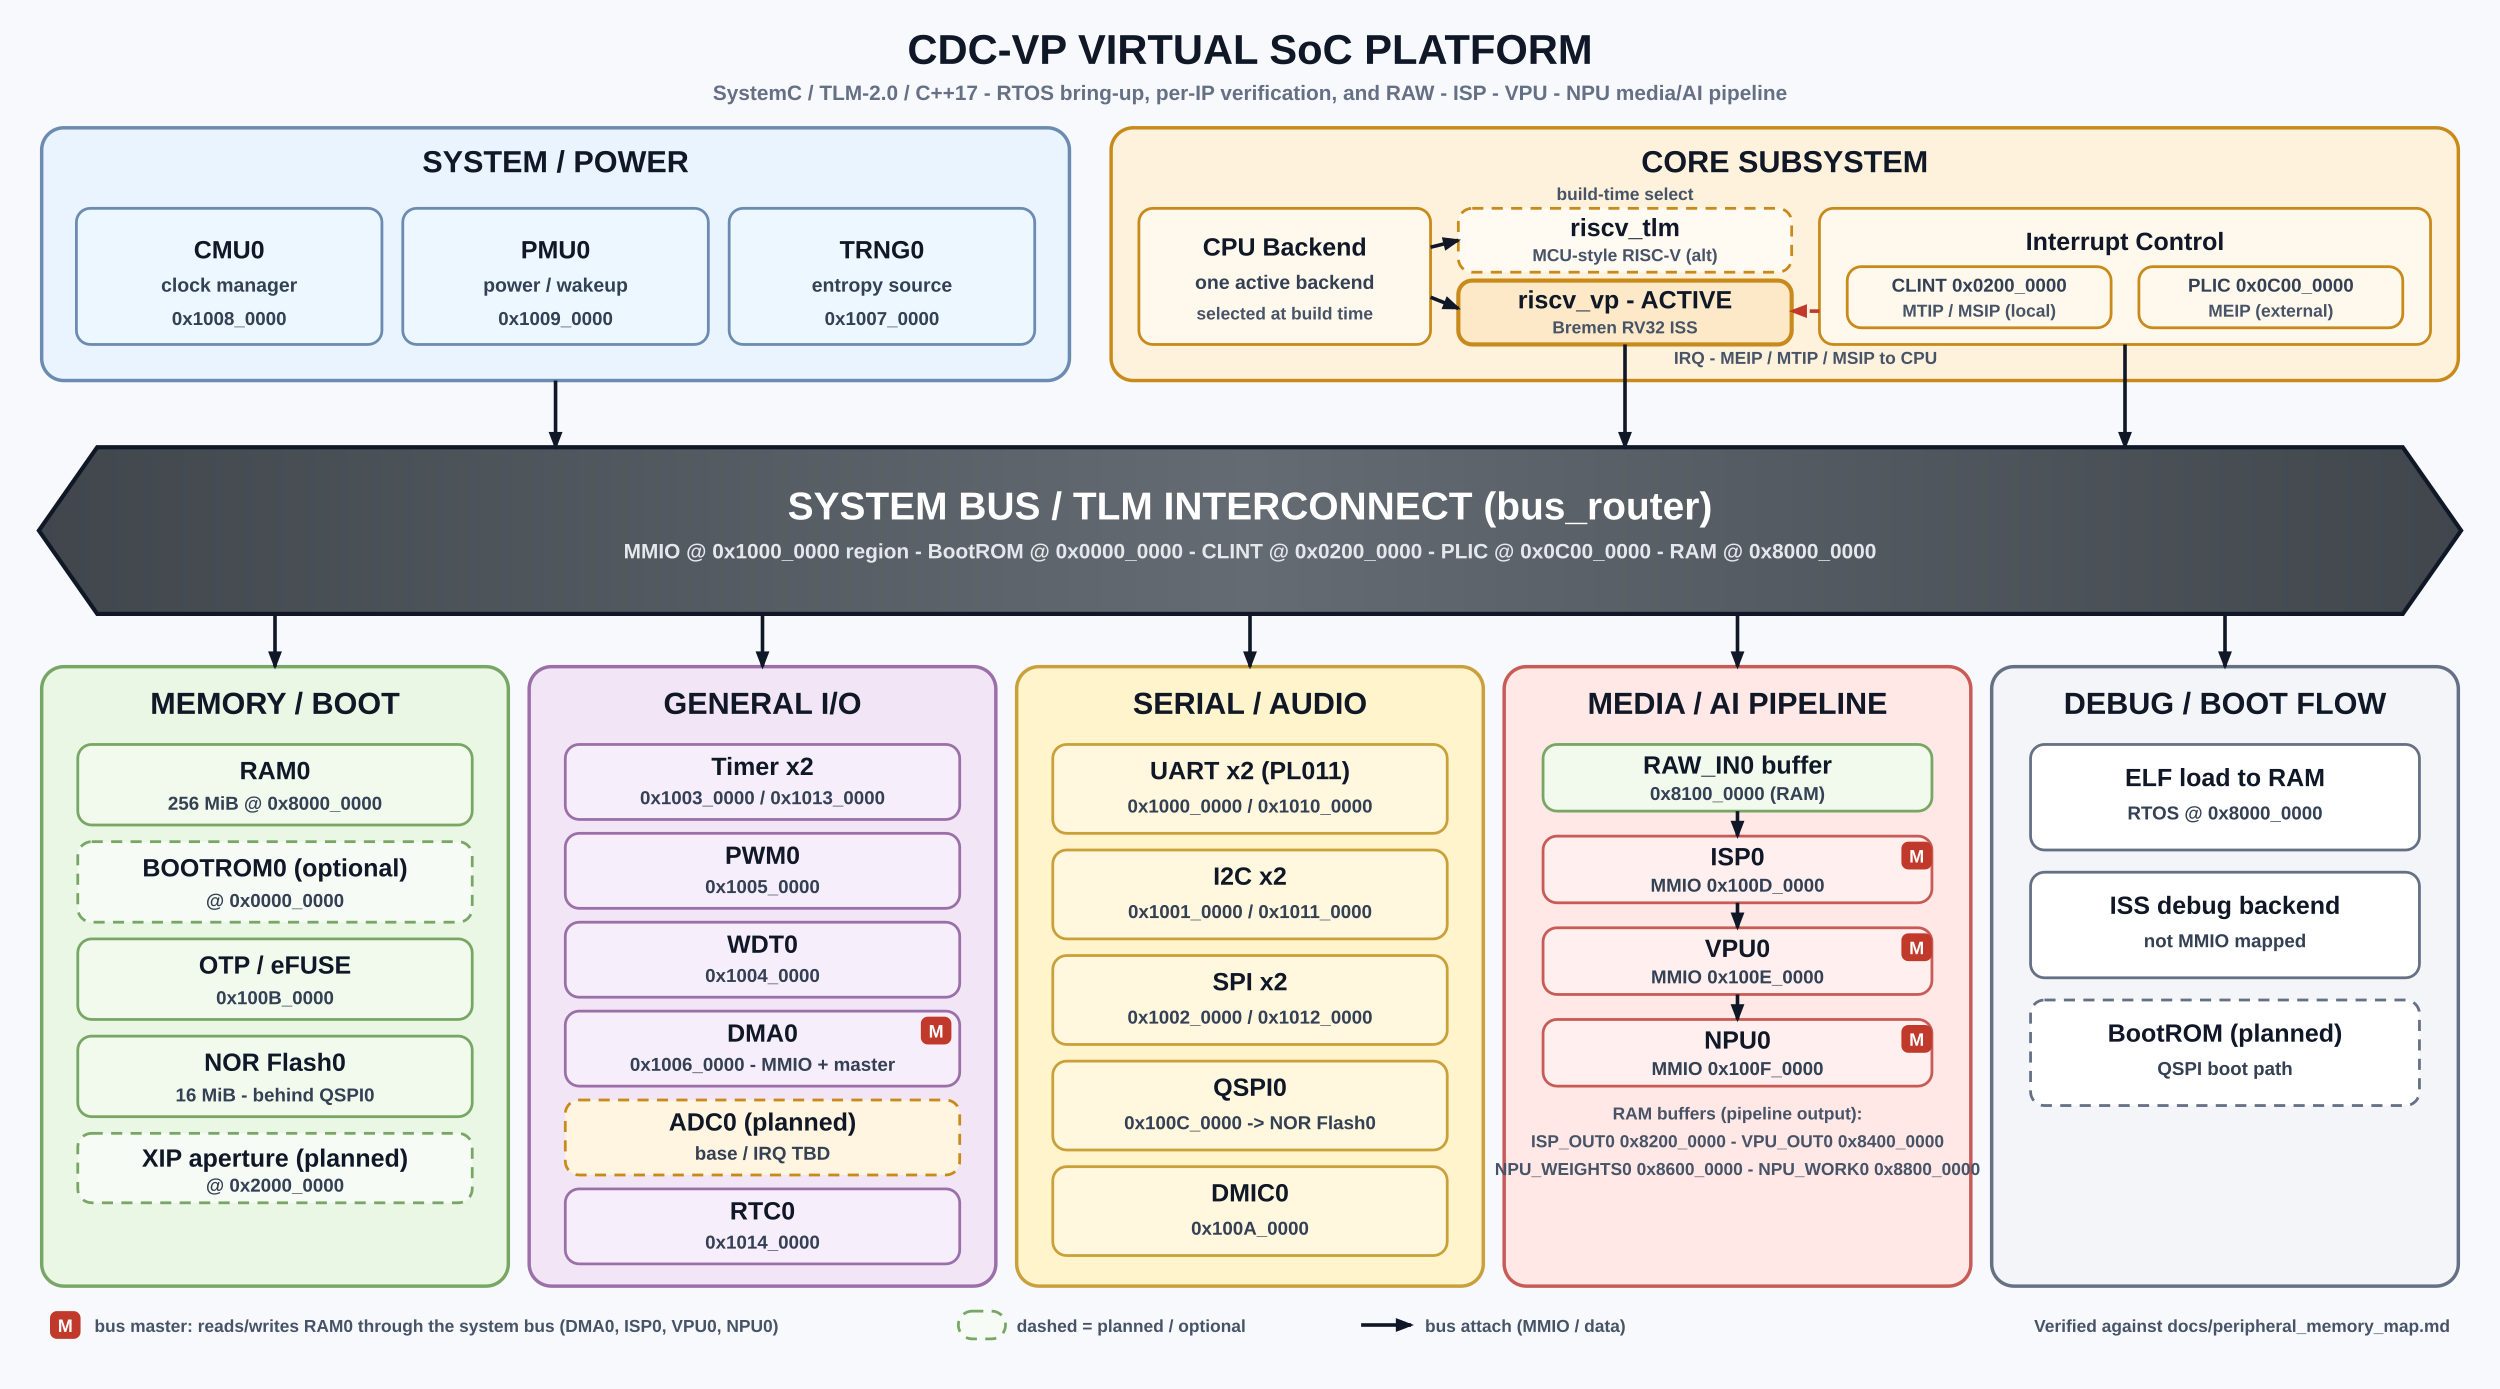
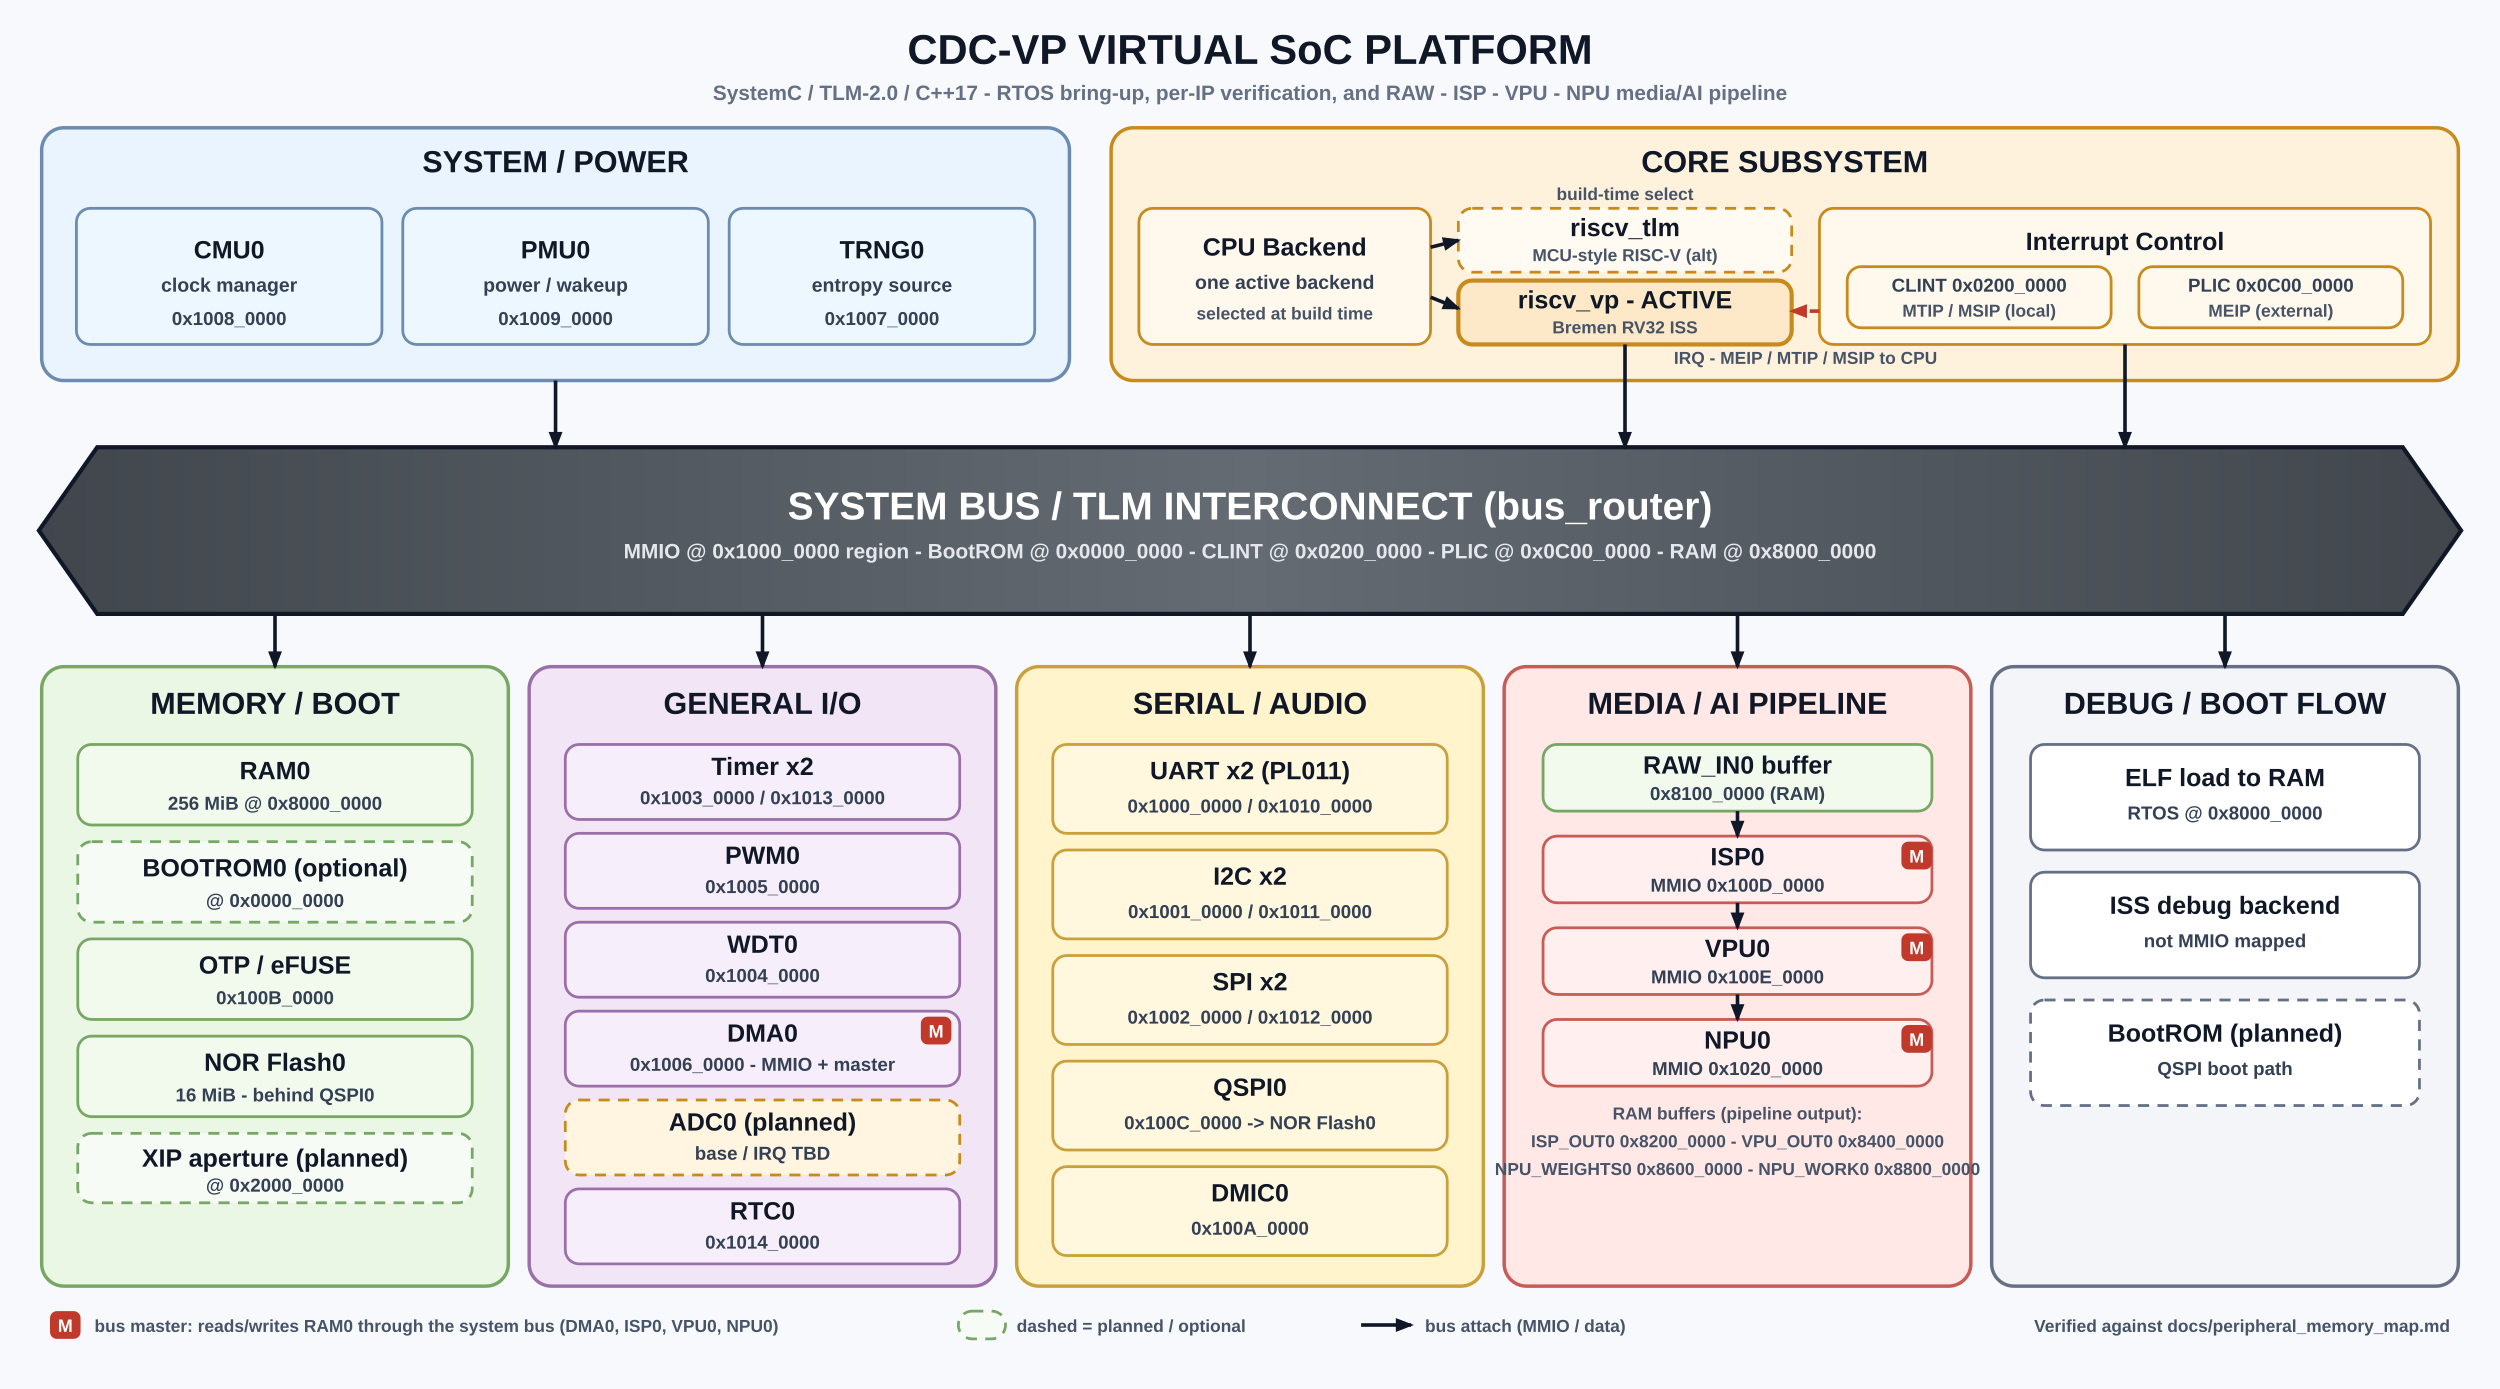
<svg xmlns="http://www.w3.org/2000/svg" width="1800" height="1000" viewBox="0 0 1800 1000">
  <defs>
    <style>
      .bg { fill: #f7f9fc; }
      .title { font: 800 30px Arial, sans-serif; fill: #101828; }
      .sub { font: 600 15px Arial, sans-serif; fill: #667085; }
      .panel-title { font: 800 22px Arial, sans-serif; fill: #101828; }
      .label { font: 700 18px Arial, sans-serif; fill: #101828; }
      .txt { font: 600 14px Arial, sans-serif; fill: #344054; }
      .tiny { font: 600 12.5px Arial, sans-serif; fill: #475467; }
      .addr { font: 700 13.5px Arial, sans-serif; fill: #344054; }
      .panel-sys { fill: #eaf4ff; stroke: #6b8bb0; stroke-width: 2.5; rx: 16; }
      .panel-core { fill: #fff2dc; stroke: #c98a1c; stroke-width: 2.5; rx: 16; }
      .panel-mem { fill: #eaf7e4; stroke: #78a765; stroke-width: 2.5; rx: 16; }
      .panel-io { fill: #f2e6f6; stroke: #9b70a9; stroke-width: 2.5; rx: 16; }
      .panel-ser { fill: #fff4cc; stroke: #caa03b; stroke-width: 2.5; rx: 16; }
      .panel-ai { fill: #ffe8e6; stroke: #c85b55; stroke-width: 2.5; rx: 16; }
      .panel-dbg { fill: #f3f5f8; stroke: #667085; stroke-width: 2.5; rx: 16; }
      .box-sys { fill: #edf7ff; stroke: #6b8bb0; stroke-width: 2; rx: 10; }
      .box-core { fill: #fff8ec; stroke: #c98a1c; stroke-width: 2; rx: 10; }
      .box-active { fill: #fde9c8; stroke: #c98a1c; stroke-width: 3; rx: 10; }
      .box-plan { fill: #fffaf2; stroke: #c98a1c; stroke-width: 2; stroke-dasharray: 8 6; rx: 10; }
      .box-mem { fill: #f1faed; stroke: #78a765; stroke-width: 2; rx: 10; }
      .box-mem-plan { fill: #f7fbf5; stroke: #78a765; stroke-width: 2; stroke-dasharray: 8 6; rx: 10; }
      .box-io { fill: #f7eefb; stroke: #9b70a9; stroke-width: 2; rx: 10; }
      .box-warn { fill: #fff5e0; stroke: #c98a1c; stroke-width: 2; stroke-dasharray: 8 6; rx: 10; }
      .box-ser { fill: #fff8df; stroke: #caa03b; stroke-width: 2; rx: 10; }
      .box-ai { fill: #fff0ef; stroke: #c85b55; stroke-width: 2; rx: 10; }
      .box-buf { fill: #f1faed; stroke: #78a765; stroke-width: 2; rx: 10; }
      .box-dbg { fill: #ffffff; stroke: #667085; stroke-width: 2; rx: 10; }
      .box-dbg-plan { fill: #ffffff; stroke: #667085; stroke-width: 2; stroke-dasharray: 8 6; rx: 10; }
      .bus { fill: url(#busGrad); stroke: #101828; stroke-width: 3; }
      .bus-txt { font: 800 28px Arial, sans-serif; fill: #ffffff; }
      .bus-sub { font: 700 15px Arial, sans-serif; fill: #e4e7ec; }
      .link { stroke: #101828; stroke-width: 2.6; fill: none; marker-end: url(#aEnd); }
      .pipe { stroke: #101828; stroke-width: 2.6; fill: none; marker-end: url(#aEnd); }
      .irq { stroke: #c0392b; stroke-width: 2.6; fill: none; stroke-dasharray: 7 5; marker-end: url(#aIrq); }
      .badge { fill: #c0392b; }
      .badge-txt { font: 800 13px Arial, sans-serif; fill: #ffffff; }
    </style>
    <linearGradient id="busGrad" x1="0" x2="1" y1="0" y2="0">
      <stop offset="0%" stop-color="#40464c" />
      <stop offset="50%" stop-color="#646b72" />
      <stop offset="100%" stop-color="#40464c" />
    </linearGradient>
    <marker id="aEnd" markerUnits="userSpaceOnUse" markerWidth="13" markerHeight="10" refX="11" refY="5" orient="auto">
      <polygon points="0 0, 13 5, 0 10" fill="#101828" />
    </marker>
    <marker id="aStart" markerUnits="userSpaceOnUse" markerWidth="13" markerHeight="10" refX="2" refY="5" orient="auto">
      <polygon points="13 0, 0 5, 13 10" fill="#101828" />
    </marker>
    <marker id="aIrq" markerUnits="userSpaceOnUse" markerWidth="13" markerHeight="10" refX="11" refY="5" orient="auto">
      <polygon points="0 0, 13 5, 0 10" fill="#c0392b" />
    </marker>
  </defs>
  <rect class="bg" x="0" y="0" width="1800" height="1000" />
  <text class="title" x="900" y="46" text-anchor="middle">CDC-VP VIRTUAL SoC PLATFORM</text>
  <text class="sub" x="900" y="72" text-anchor="middle">SystemC / TLM-2.0 / C++17  -  RTOS bring-up, per-IP verification, and RAW - ISP - VPU - NPU media/AI pipeline</text>
  <rect class="panel-sys" x="30" y="92" width="740" height="182" />
  <text class="panel-title" x="400" y="124" text-anchor="middle">SYSTEM / POWER</text>
  <rect class="box-sys" x="55" y="150" width="220" height="98" />
  <text class="label" x="165" y="186" text-anchor="middle">CMU0</text>
  <text class="txt" x="165" y="210" text-anchor="middle">clock manager</text>
  <text class="addr" x="165" y="234" text-anchor="middle">0x1008_0000</text>
  <rect class="box-sys" x="290" y="150" width="220" height="98" />
  <text class="label" x="400" y="186" text-anchor="middle">PMU0</text>
  <text class="txt" x="400" y="210" text-anchor="middle">power / wakeup</text>
  <text class="addr" x="400" y="234" text-anchor="middle">0x1009_0000</text>
  <rect class="box-sys" x="525" y="150" width="220" height="98" />
  <text class="label" x="635" y="186" text-anchor="middle">TRNG0</text>
  <text class="txt" x="635" y="210" text-anchor="middle">entropy source</text>
  <text class="addr" x="635" y="234" text-anchor="middle">0x1007_0000</text>
  <rect class="panel-core" x="800" y="92" width="970" height="182" />
  <text class="panel-title" x="1285" y="124" text-anchor="middle">CORE SUBSYSTEM</text>
  <rect class="box-core" x="820" y="150" width="210" height="98" />
  <text class="label" x="925" y="184" text-anchor="middle">CPU Backend</text>
  <text class="txt" x="925" y="208" text-anchor="middle">one active backend</text>
  <text class="tiny" x="925" y="230" text-anchor="middle">selected at build time</text>
  <text class="tiny" x="1170" y="144" text-anchor="middle">build-time select</text>
  <rect class="box-plan" x="1050" y="150" width="240" height="46" />
  <text class="label" x="1170" y="170" text-anchor="middle">riscv_tlm</text>
  <text class="tiny" x="1170" y="188" text-anchor="middle">MCU-style RISC-V (alt)</text>
  <rect class="box-active" x="1050" y="202" width="240" height="46" />
  <text class="label" x="1170" y="222" text-anchor="middle">riscv_vp  -  ACTIVE</text>
  <text class="tiny" x="1170" y="240" text-anchor="middle">Bremen RV32 ISS</text>
  <path class="pipe" d="M1030 178 L1050 173" />
  <path class="pipe" d="M1030 214 L1050 222" />
  <rect class="box-core" x="1310" y="150" width="440" height="98" />
  <text class="label" x="1530" y="180" text-anchor="middle">Interrupt Control</text>
  <rect class="box-sys" x="1330" y="192" width="190" height="44" style="fill:#fff8ec;stroke:#c98a1c" />
  <text class="addr" x="1425" y="210" text-anchor="middle">CLINT  0x0200_0000</text>
  <text class="tiny" x="1425" y="228" text-anchor="middle">MTIP / MSIP (local)</text>
  <rect class="box-sys" x="1540" y="192" width="190" height="44" style="fill:#fff8ec;stroke:#c98a1c" />
  <text class="addr" x="1635" y="210" text-anchor="middle">PLIC  0x0C00_0000</text>
  <text class="tiny" x="1635" y="228" text-anchor="middle">MEIP (external)</text>
  <path class="irq" d="M1310 224 L1290 224" />
  <text class="tiny" x="1300" y="262" text-anchor="middle">IRQ - MEIP / MTIP / MSIP to CPU</text>
  <polygon class="bus" points="70,322 1730,322 1772,382 1730,442 70,442 28,382" />
  <text class="bus-txt" x="900" y="374" text-anchor="middle">SYSTEM BUS  /  TLM INTERCONNECT (bus_router)</text>
  <text class="bus-sub" x="900" y="402" text-anchor="middle">MMIO @ 0x1000_0000 region   -   BootROM @ 0x0000_0000   -   CLINT @ 0x0200_0000   -   PLIC @ 0x0C00_0000   -   RAM @ 0x8000_0000</text>
  <path class="link" d="M400 274 L400 322" />
  <path class="link" d="M1170 248 L1170 322" />
  <path class="link" d="M1530 248 L1530 322" />
  <rect class="panel-mem" x="30" y="480" width="336" height="446" />
  <text class="panel-title" x="198" y="514" text-anchor="middle">MEMORY / BOOT</text>
  <rect class="box-mem" x="56" y="536" width="284" height="58" />
  <text class="label" x="198" y="561" text-anchor="middle">RAM0</text>
  <text class="addr" x="198" y="583" text-anchor="middle">256 MiB @ 0x8000_0000</text>
  <rect class="box-mem-plan" x="56" y="606" width="284" height="58" />
  <text class="label" x="198" y="631" text-anchor="middle">BOOTROM0  (optional)</text>
  <text class="addr" x="198" y="653" text-anchor="middle">@ 0x0000_0000</text>
  <rect class="box-mem" x="56" y="676" width="284" height="58" />
  <text class="label" x="198" y="701" text-anchor="middle">OTP / eFUSE</text>
  <text class="addr" x="198" y="723" text-anchor="middle">0x100B_0000</text>
  <rect class="box-mem" x="56" y="746" width="284" height="58" />
  <text class="label" x="198" y="771" text-anchor="middle">NOR Flash0</text>
  <text class="addr" x="198" y="793" text-anchor="middle">16 MiB - behind QSPI0</text>
  <rect class="box-mem-plan" x="56" y="816" width="284" height="50" />
  <text class="label" x="198" y="840" text-anchor="middle">XIP aperture  (planned)</text>
  <text class="addr" x="198" y="858" text-anchor="middle">@ 0x2000_0000</text>
  <rect class="panel-io" x="381" y="480" width="336" height="446" />
  <text class="panel-title" x="549" y="514" text-anchor="middle">GENERAL I/O</text>
  <rect class="box-io" x="407" y="536" width="284" height="54" />
  <text class="label" x="549" y="558" text-anchor="middle">Timer x2</text>
  <text class="addr" x="549" y="579" text-anchor="middle">0x1003_0000 / 0x1013_0000</text>
  <rect class="box-io" x="407" y="600" width="284" height="54" />
  <text class="label" x="549" y="622" text-anchor="middle">PWM0</text>
  <text class="addr" x="549" y="643" text-anchor="middle">0x1005_0000</text>
  <rect class="box-io" x="407" y="664" width="284" height="54" />
  <text class="label" x="549" y="686" text-anchor="middle">WDT0</text>
  <text class="addr" x="549" y="707" text-anchor="middle">0x1004_0000</text>
  <rect class="box-io" x="407" y="728" width="284" height="54" />
  <text class="label" x="549" y="750" text-anchor="middle">DMA0</text>
  <text class="addr" x="549" y="771" text-anchor="middle">0x1006_0000  -  MMIO + master</text>
  <rect class="badge" x="663" y="732" width="22" height="20" rx="5" />
  <text class="badge-txt" x="674" y="747" text-anchor="middle">M</text>
  <rect class="box-warn" x="407" y="792" width="284" height="54" />
  <text class="label" x="549" y="814" text-anchor="middle">ADC0  (planned)</text>
  <text class="addr" x="549" y="835" text-anchor="middle">base / IRQ TBD</text>
  <rect class="box-io" x="407" y="856" width="284" height="54" />
  <text class="label" x="549" y="878" text-anchor="middle">RTC0</text>
  <text class="addr" x="549" y="899" text-anchor="middle">0x1014_0000</text>
  <rect class="panel-ser" x="732" y="480" width="336" height="446" />
  <text class="panel-title" x="900" y="514" text-anchor="middle">SERIAL / AUDIO</text>
  <rect class="box-ser" x="758" y="536" width="284" height="64" />
  <text class="label" x="900" y="561" text-anchor="middle">UART x2  (PL011)</text>
  <text class="addr" x="900" y="585" text-anchor="middle">0x1000_0000 / 0x1010_0000</text>
  <rect class="box-ser" x="758" y="612" width="284" height="64" />
  <text class="label" x="900" y="637" text-anchor="middle">I2C x2</text>
  <text class="addr" x="900" y="661" text-anchor="middle">0x1001_0000 / 0x1011_0000</text>
  <rect class="box-ser" x="758" y="688" width="284" height="64" />
  <text class="label" x="900" y="713" text-anchor="middle">SPI x2</text>
  <text class="addr" x="900" y="737" text-anchor="middle">0x1002_0000 / 0x1012_0000</text>
  <rect class="box-ser" x="758" y="764" width="284" height="64" />
  <text class="label" x="900" y="789" text-anchor="middle">QSPI0</text>
  <text class="addr" x="900" y="813" text-anchor="middle">0x100C_0000  -&gt;  NOR Flash0</text>
  <rect class="box-ser" x="758" y="840" width="284" height="64" />
  <text class="label" x="900" y="865" text-anchor="middle">DMIC0</text>
  <text class="addr" x="900" y="889" text-anchor="middle">0x100A_0000</text>
  <rect class="panel-ai" x="1083" y="480" width="336" height="446" />
  <text class="panel-title" x="1251" y="514" text-anchor="middle">MEDIA / AI PIPELINE</text>
  <rect class="box-buf" x="1111" y="536" width="280" height="48" />
  <text class="label" x="1251" y="557" text-anchor="middle">RAW_IN0 buffer</text>
  <text class="addr" x="1251" y="576" text-anchor="middle">0x8100_0000 (RAM)</text>
  <rect class="box-ai" x="1111" y="602" width="280" height="48" />
  <text class="label" x="1251" y="623" text-anchor="middle">ISP0</text>
  <text class="addr" x="1251" y="642" text-anchor="middle">MMIO 0x100D_0000</text>
  <rect class="badge" x="1369" y="606" width="22" height="20" rx="5" />
  <text class="badge-txt" x="1380" y="621" text-anchor="middle">M</text>
  <rect class="box-ai" x="1111" y="668" width="280" height="48" />
  <text class="label" x="1251" y="689" text-anchor="middle">VPU0</text>
  <text class="addr" x="1251" y="708" text-anchor="middle">MMIO 0x100E_0000</text>
  <rect class="badge" x="1369" y="672" width="22" height="20" rx="5" />
  <text class="badge-txt" x="1380" y="687" text-anchor="middle">M</text>
  <rect class="box-ai" x="1111" y="734" width="280" height="48" />
  <text class="label" x="1251" y="755" text-anchor="middle">NPU0</text>
-   <text class="addr" x="1251" y="774" text-anchor="middle">MMIO 0x100F_0000</text>
+   <text class="addr" x="1251" y="774" text-anchor="middle">MMIO 0x1020_0000</text>
  <rect class="badge" x="1369" y="738" width="22" height="20" rx="5" />
  <text class="badge-txt" x="1380" y="753" text-anchor="middle">M</text>
  <path class="pipe" d="M1251 584 L1251 602" />
  <path class="pipe" d="M1251 650 L1251 668" />
  <path class="pipe" d="M1251 716 L1251 734" />
  <text class="tiny" x="1251" y="806" text-anchor="middle">RAM buffers (pipeline output):</text>
  <text class="tiny" x="1251" y="826" text-anchor="middle">ISP_OUT0 0x8200_0000  -  VPU_OUT0 0x8400_0000</text>
  <text class="tiny" x="1251" y="846" text-anchor="middle">NPU_WEIGHTS0 0x8600_0000  -  NPU_WORK0 0x8800_0000</text>
  <rect class="panel-dbg" x="1434" y="480" width="336" height="446" />
  <text class="panel-title" x="1602" y="514" text-anchor="middle">DEBUG / BOOT FLOW</text>
  <rect class="box-dbg" x="1462" y="536" width="280" height="76" />
  <text class="label" x="1602" y="566" text-anchor="middle">ELF load to RAM</text>
  <text class="addr" x="1602" y="590" text-anchor="middle">RTOS @ 0x8000_0000</text>
  <rect class="box-dbg" x="1462" y="628" width="280" height="76" />
  <text class="label" x="1602" y="658" text-anchor="middle">ISS debug backend</text>
  <text class="addr" x="1602" y="682" text-anchor="middle">not MMIO mapped</text>
  <rect class="box-dbg-plan" x="1462" y="720" width="280" height="76" />
  <text class="label" x="1602" y="750" text-anchor="middle">BootROM  (planned)</text>
  <text class="addr" x="1602" y="774" text-anchor="middle">QSPI boot path</text>
  <path class="link" d="M198 442 L198 480" />
  <path class="link" d="M549 442 L549 480" />
  <path class="link" d="M900 442 L900 480" />
  <path class="link" d="M1251 442 L1251 480" />
  <path class="link" d="M1602 442 L1602 480" />
  <rect class="badge" x="36" y="944" width="22" height="20" rx="5" />
  <text class="badge-txt" x="47" y="959" text-anchor="middle">M</text>
  <text class="tiny" x="68" y="959">bus master: reads/writes RAM0 through the system bus (DMA0, ISP0, VPU0, NPU0)</text>
  <rect class="box-mem-plan" x="690" y="944" width="34" height="20" />
  <text class="tiny" x="732" y="959">dashed = planned / optional</text>
  <line x1="980" y1="954" x2="1016" y2="954" stroke="#101828" stroke-width="2.6" marker-end="url(#aEnd)" />
  <text class="tiny" x="1026" y="959">bus attach (MMIO / data)</text>
  <text class="tiny" x="1764" y="959" text-anchor="end">Verified against docs/peripheral_memory_map.md</text>
</svg>
